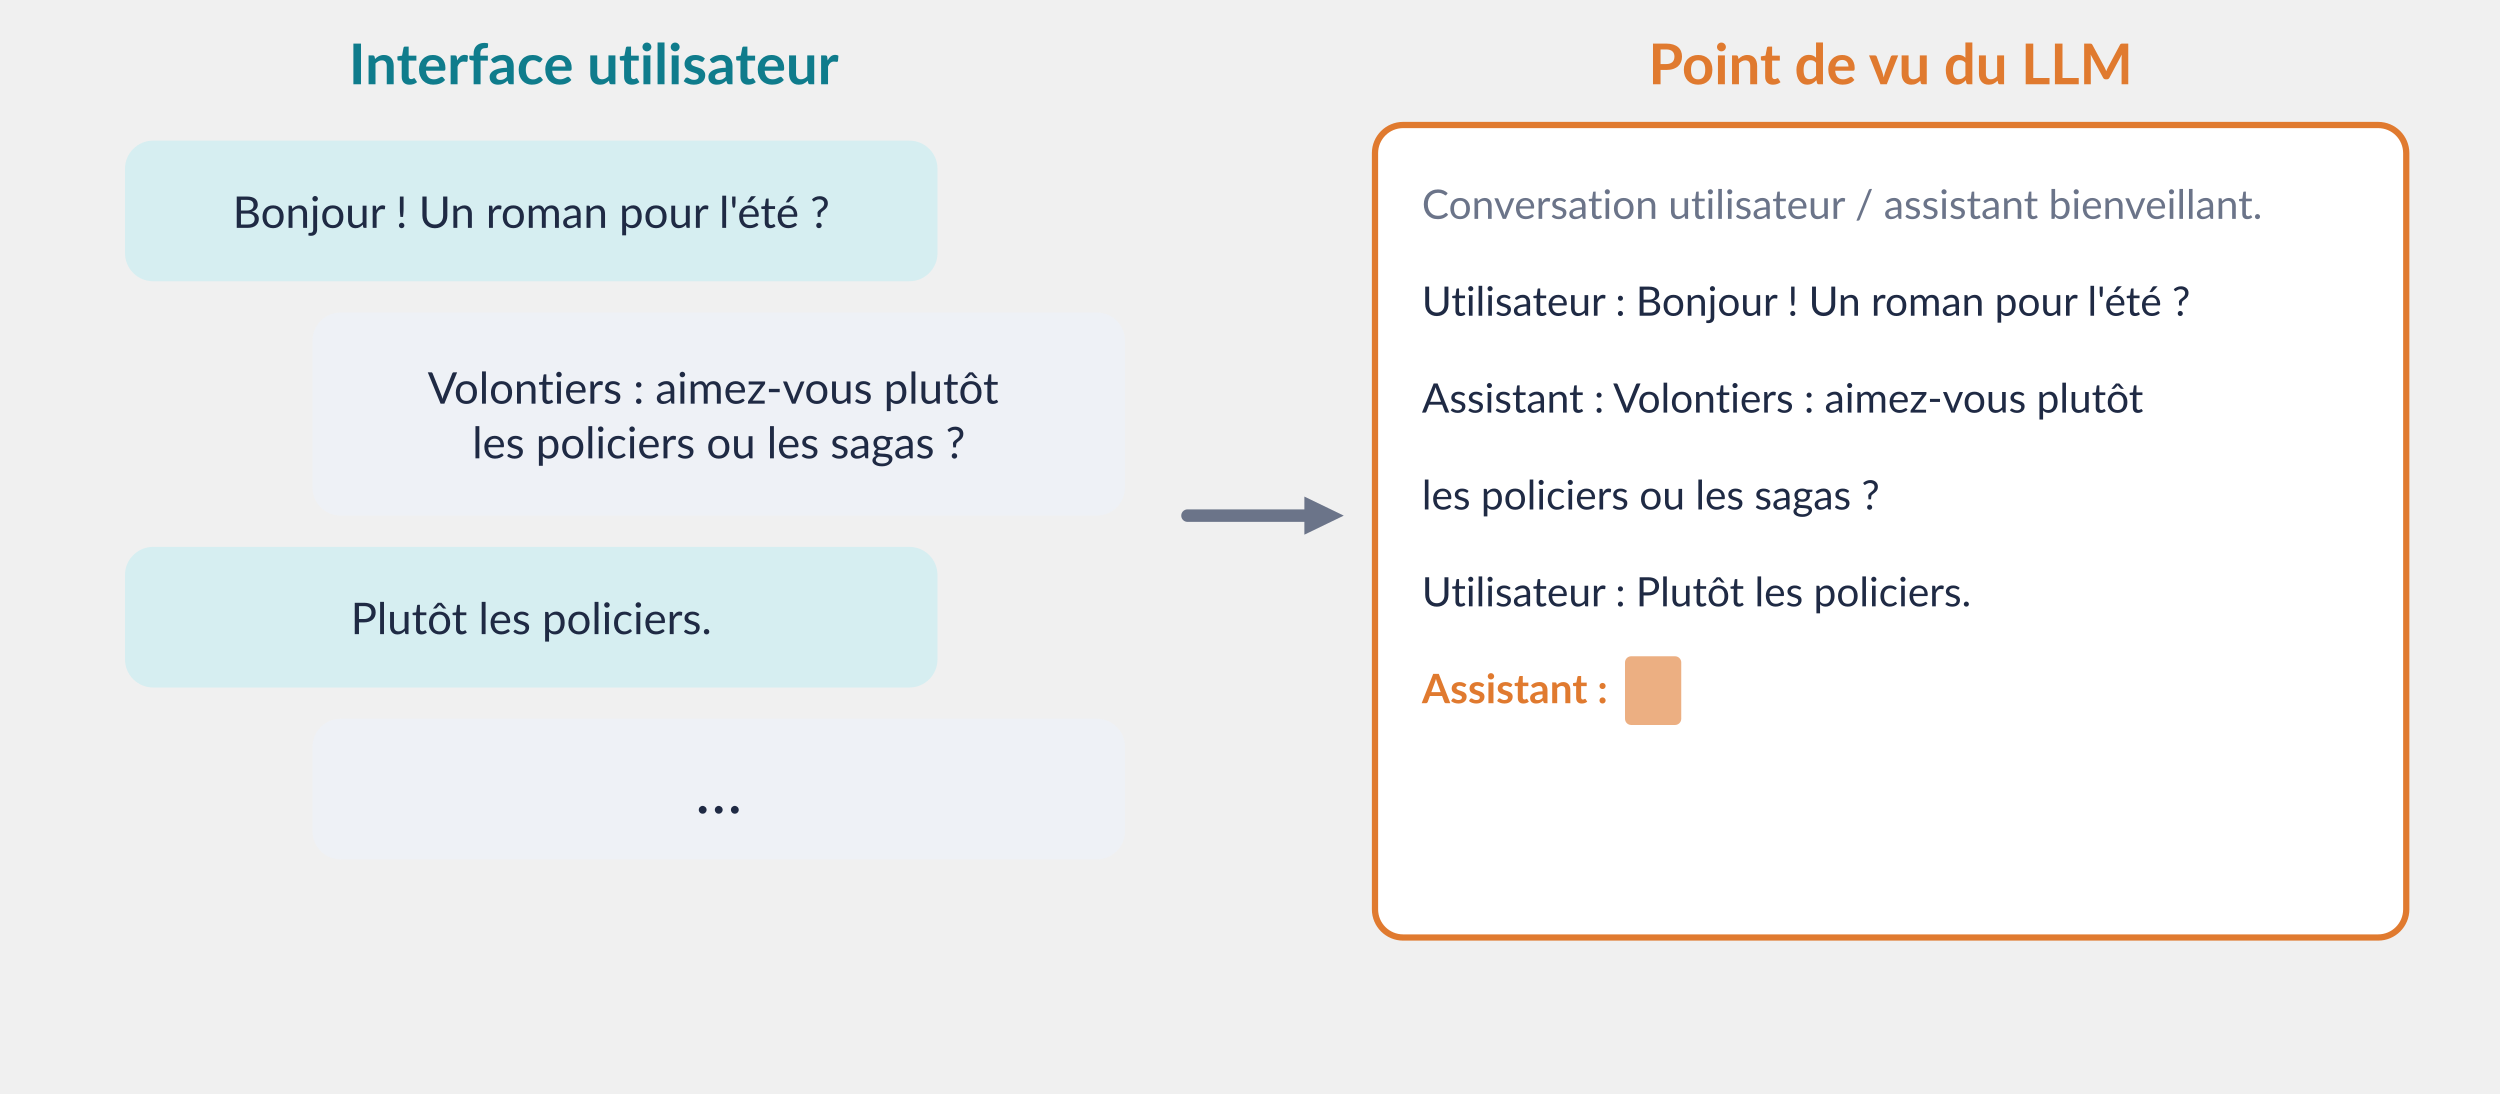
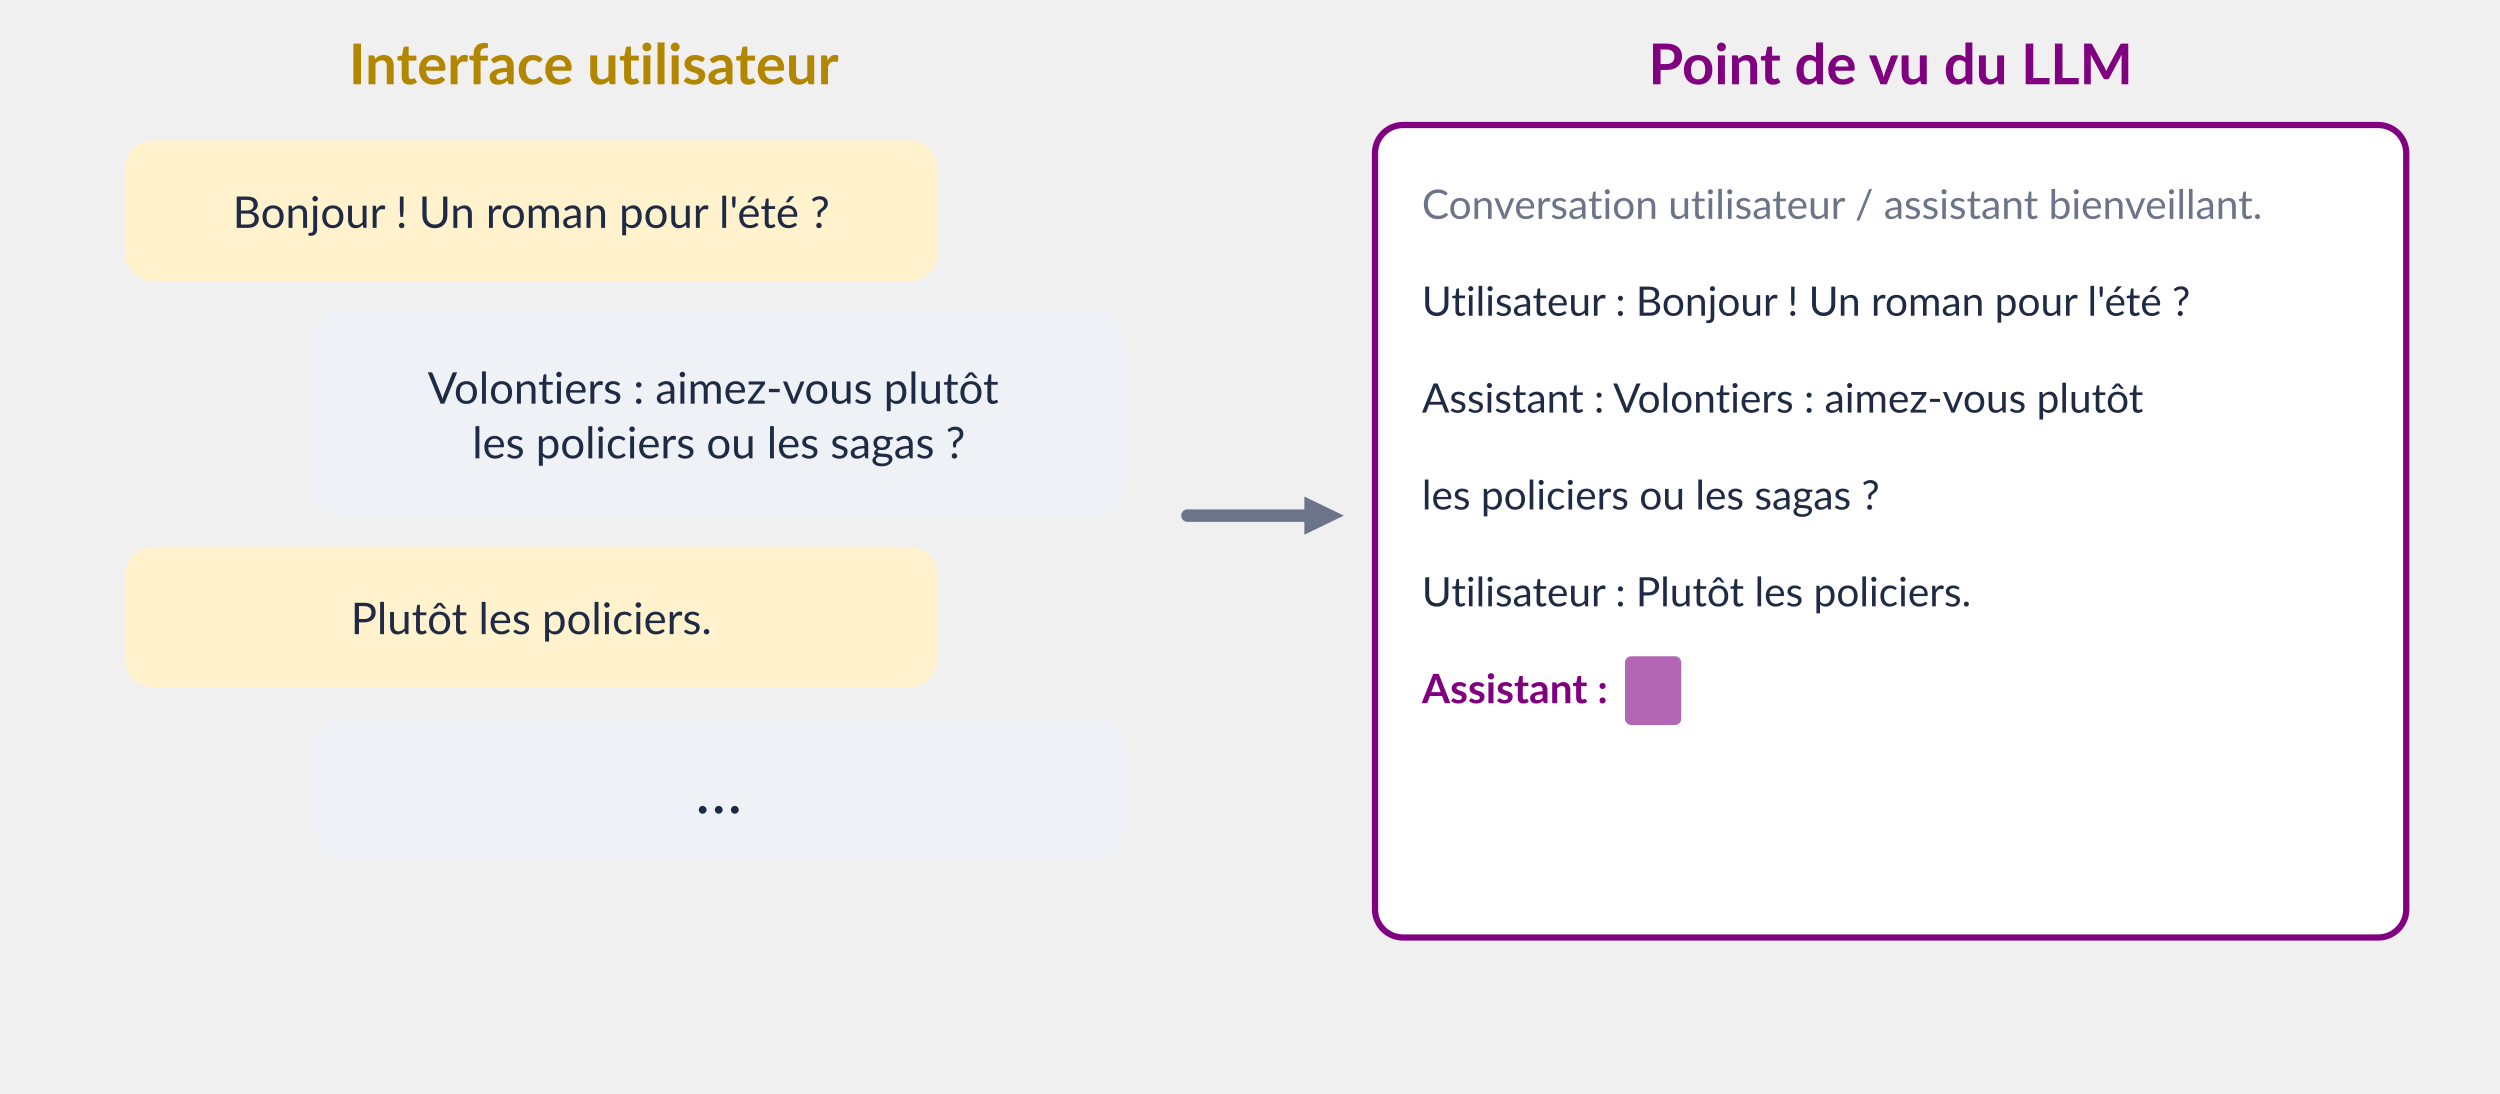
<svg xmlns="http://www.w3.org/2000/svg" viewBox="0 0 1600 700" width="1600" height="700">
-   <text font-family="Lato, 'Noto Sans', 'Helvetica Neue', Arial, sans-serif" font-size="36" fill="#0f7c8c" font-weight="bold" text-anchor="middle" dominant-baseline="central" style="">
+   <text font-family="Lato, 'Noto Sans', 'Helvetica Neue', Arial, sans-serif" font-size="36" fill="#b38600" font-weight="bold" text-anchor="middle" dominant-baseline="central" style="">
    <tspan x="380" y="40.0">Interface utilisateur</tspan>
  </text>
-   <rect x="80" y="90" width="520" height="90" rx="18" fill="#d6eef1" opacity="1" />
+   <rect x="80" y="90" width="520" height="90" rx="18" fill="#fff2cc" opacity="1" />
  <text font-family="Lato, 'Noto Sans', 'Helvetica Neue', Arial, sans-serif" font-size="28" fill="#1f2a44" font-weight="normal" text-anchor="middle" dominant-baseline="central" style="">
    <tspan x="340.0" y="135.0">Bonjour ! Un roman pour l'été ?</tspan>
  </text>
  <rect x="200" y="200" width="520" height="130" rx="18" fill="#eef1f6" opacity="1" />
  <text font-family="Lato, 'Noto Sans', 'Helvetica Neue', Arial, sans-serif" font-size="28" fill="#1f2a44" font-weight="normal" text-anchor="middle" dominant-baseline="central" style="">
    <tspan x="460.0" y="247.5">Volontiers : aimez-vous plutôt</tspan>
    <tspan x="460.0" y="282.5">les policiers ou les sagas ?</tspan>
  </text>
-   <rect x="80" y="350" width="520" height="90" rx="18" fill="#d6eef1" opacity="1" />
+   <rect x="80" y="350" width="520" height="90" rx="18" fill="#fff2cc" opacity="1" />
  <text font-family="Lato, 'Noto Sans', 'Helvetica Neue', Arial, sans-serif" font-size="28" fill="#1f2a44" font-weight="normal" text-anchor="middle" dominant-baseline="central" style="">
    <tspan x="340.0" y="395.0">Plutôt les policiers.</tspan>
  </text>
  <rect x="200" y="460" width="520" height="90" rx="18" fill="#eef1f6" opacity="1" />
  <text font-family="Lato, 'Noto Sans', 'Helvetica Neue', Arial, sans-serif" font-size="40" fill="#1f2a44" font-weight="normal" text-anchor="middle" dominant-baseline="central" style="">
    <tspan x="460.0" y="505.0">…</tspan>
  </text>
  <line x1="760" y1="330" x2="837.6" y2="330.0" stroke="#6b7489" stroke-width="8" stroke-linecap="round" opacity="1" />
  <polygon points="860,330 834.8,342.2 834.8,317.8" fill="#6b7489" opacity="1" />
-   <text font-family="Lato, 'Noto Sans', 'Helvetica Neue', Arial, sans-serif" font-size="36" fill="#e07a2f" font-weight="bold" text-anchor="middle" dominant-baseline="central" style="">
+   <text font-family="Lato, 'Noto Sans', 'Helvetica Neue', Arial, sans-serif" font-size="36" fill="#800080" font-weight="bold" text-anchor="middle" dominant-baseline="central" style="">
    <tspan x="1210" y="40.0">Point de vu du LLM</tspan>
  </text>
-   <rect x="880" y="80" width="660" height="520" rx="18" fill="#ffffff" stroke="#e07a2f" stroke-width="4" opacity="1" />
+   <rect x="880" y="80" width="660" height="520" rx="18" fill="#ffffff" stroke="#800080" stroke-width="4" opacity="1" />
  <text font-family="Lato, 'Noto Sans', 'Helvetica Neue', Arial, sans-serif" font-size="26" fill="#6b7489" font-weight="normal" text-anchor="start" dominant-baseline="central" style="">
    <tspan x="910" y="130.0">Conversation utilisateur / assistant bienveillant.</tspan>
  </text>
  <text font-family="Lato, 'Noto Sans', 'Helvetica Neue', Arial, sans-serif" font-size="26" fill="#1f2a44" font-weight="normal" text-anchor="start" dominant-baseline="central" style="">
    <tspan x="910" y="192.0">Utilisateur : Bonjour ! Un roman pour l'été ?</tspan>
  </text>
  <text font-family="Lato, 'Noto Sans', 'Helvetica Neue', Arial, sans-serif" font-size="26" fill="#1f2a44" font-weight="normal" text-anchor="start" dominant-baseline="central" style="">
    <tspan x="910" y="254.0">Assistant : Volontiers : aimez-vous plutôt</tspan>
  </text>
  <text font-family="Lato, 'Noto Sans', 'Helvetica Neue', Arial, sans-serif" font-size="26" fill="#1f2a44" font-weight="normal" text-anchor="start" dominant-baseline="central" style="">
    <tspan x="910" y="316.0">   les policiers ou les sagas ?</tspan>
  </text>
  <text font-family="Lato, 'Noto Sans', 'Helvetica Neue', Arial, sans-serif" font-size="26" fill="#1f2a44" font-weight="normal" text-anchor="start" dominant-baseline="central" style="">
    <tspan x="910" y="378.0">Utilisateur : Plutôt les policiers.</tspan>
  </text>
-   <text font-family="Lato, 'Noto Sans', 'Helvetica Neue', Arial, sans-serif" font-size="26" fill="#e07a2f" font-weight="bold" text-anchor="start" dominant-baseline="central" style="">
+   <text font-family="Lato, 'Noto Sans', 'Helvetica Neue', Arial, sans-serif" font-size="26" fill="#800080" font-weight="bold" text-anchor="start" dominant-baseline="central" style="">
    <tspan x="910" y="440.0">Assistant :</tspan>
  </text>
-   <rect x="1040" y="420" width="36" height="44" rx="4" fill="#e07a2f" opacity="0.6" />
+   <rect x="1040" y="420" width="36" height="44" rx="4" fill="#800080" opacity="0.6" />
</svg>
